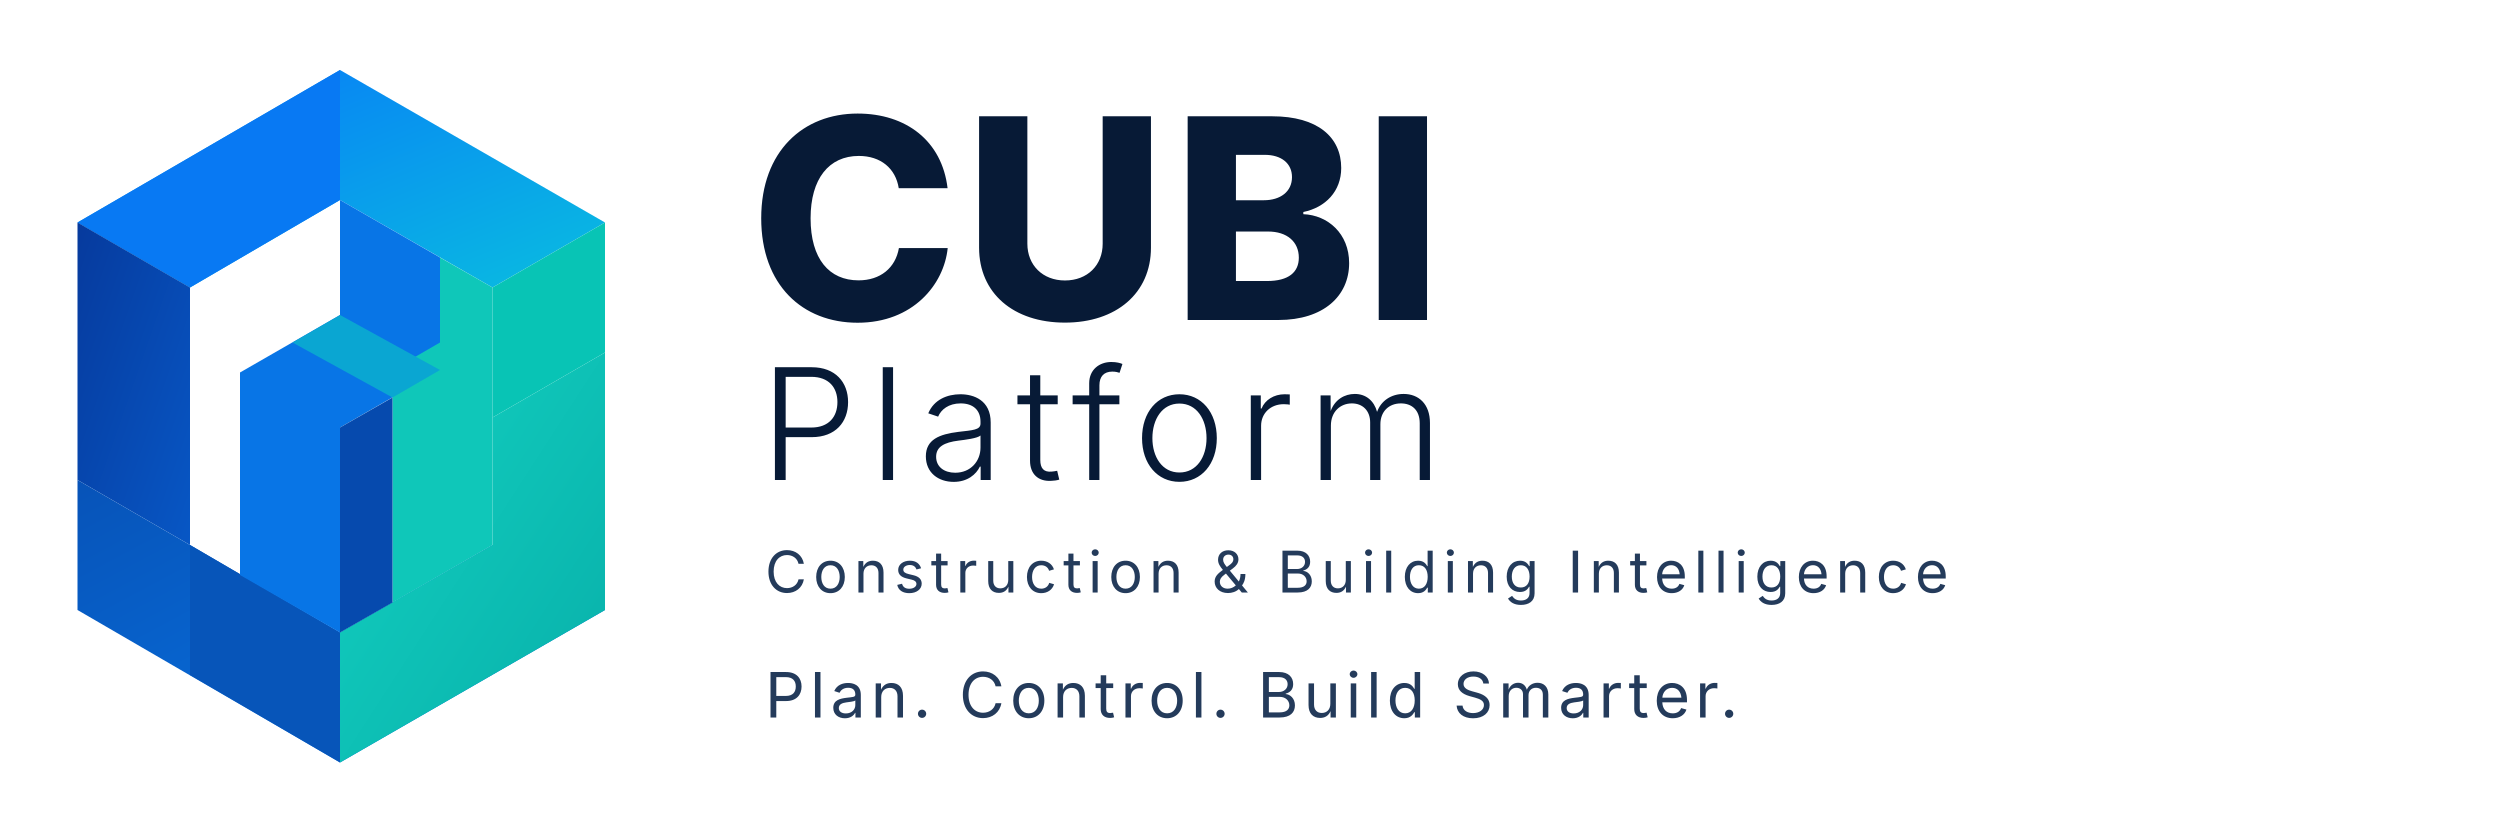
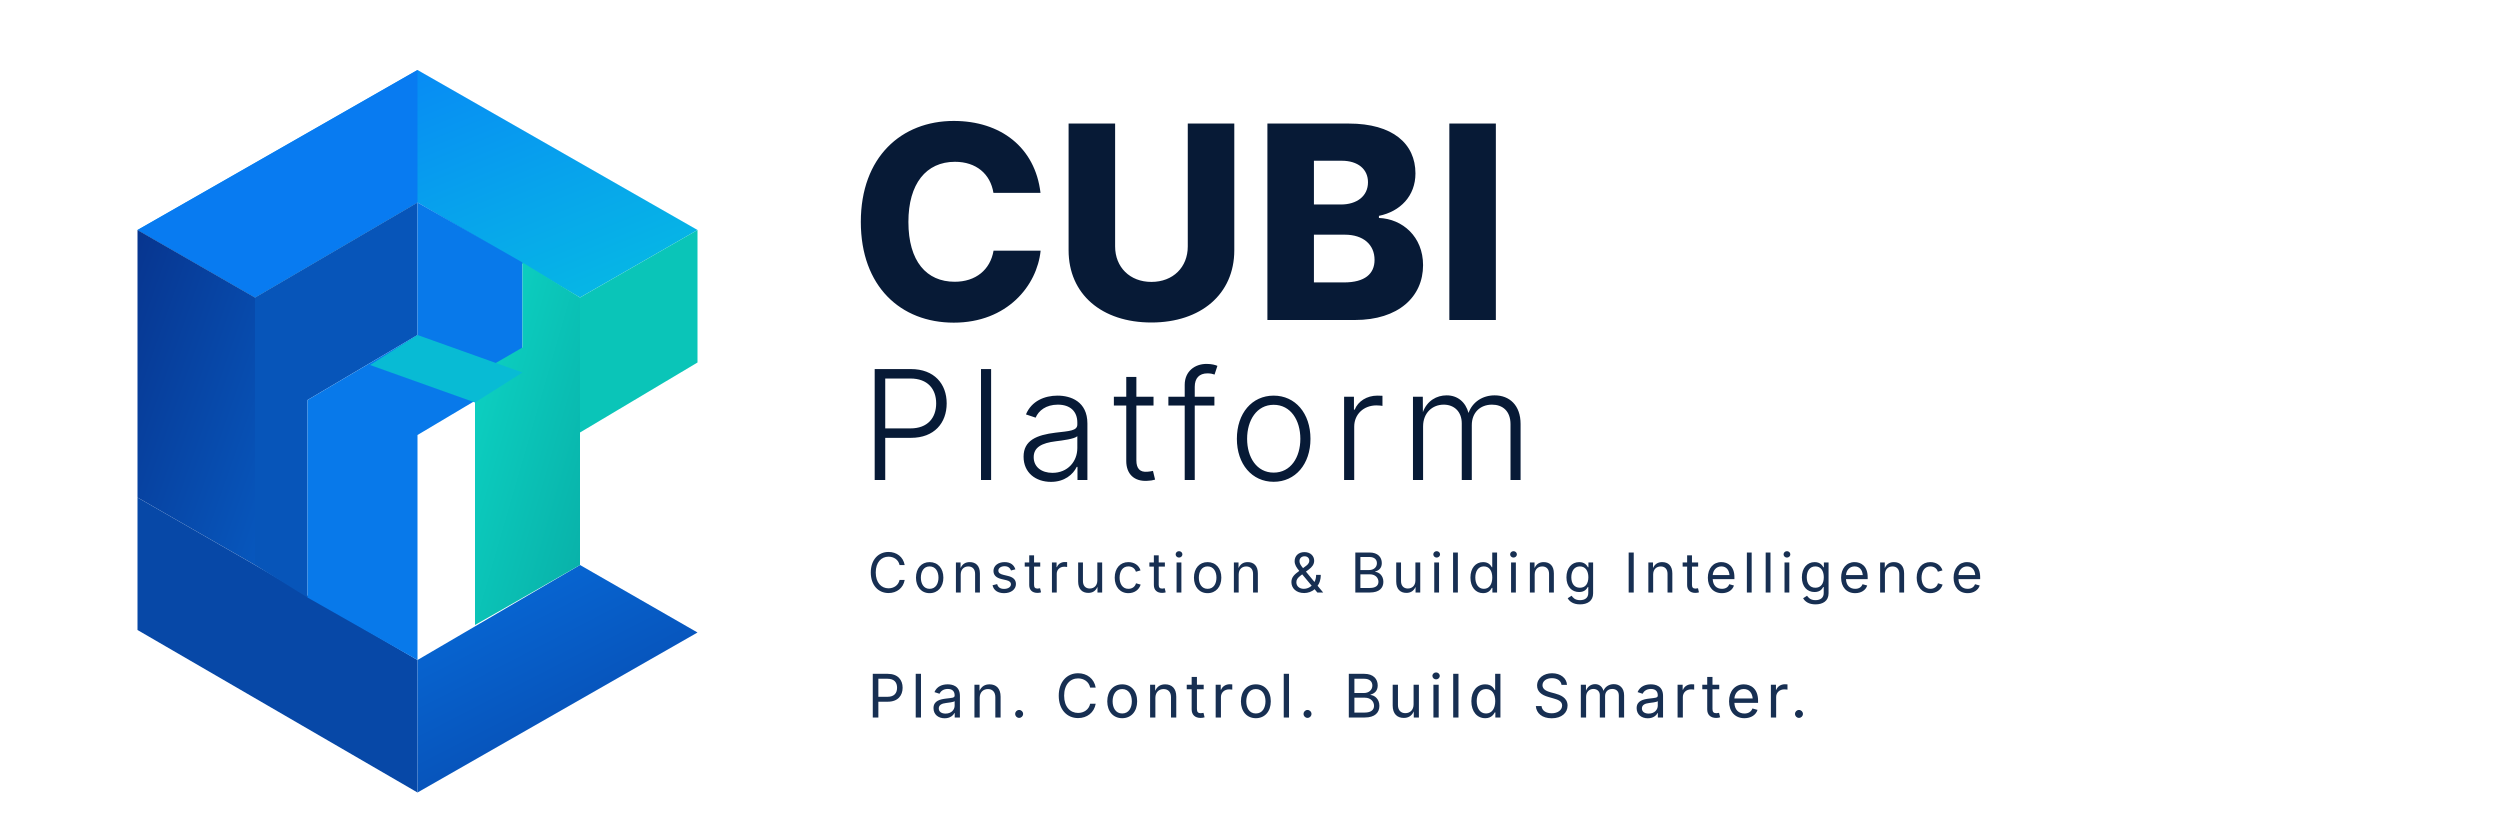
<svg xmlns="http://www.w3.org/2000/svg" viewBox="0 0 1000 330" role="img" aria-labelledby="title desc">
  <defs>
-     <linearGradient id="topBlue" x1="0" y1="0" x2="1" y2="1">
-       <stop stop-color="#0877F9" />
-       <stop offset="1" stop-color="#09BDE0" />
+     <linearGradient id="blueTop" x1="0" y1="0" x2="1" y2="1">
+       <stop stop-color="#087BFA" />
+       <stop offset="1" stop-color="#06BDE3" />
    </linearGradient>
-     <linearGradient id="leftBlue" x1="0" y1="0" x2="1" y2="1">
-       <stop stop-color="#063A9D" />
-       <stop offset="1" stop-color="#0757C5" />
+     <linearGradient id="blueSide" x1="0" y1="0" x2="1" y2="1">
+       <stop stop-color="#07358F" />
+       <stop offset="1" stop-color="#0757BD" />
    </linearGradient>
-     <linearGradient id="lowerBlue" x1="0" y1="0" x2="1" y2="1">
-       <stop stop-color="#0753B8" />
-       <stop offset="1" stop-color="#0878E9" />
+     <linearGradient id="blueFront" x1="0" y1="0" x2="1" y2="1">
+       <stop stop-color="#0876E8" />
+       <stop offset="1" stop-color="#0645A7" />
    </linearGradient>
-     <linearGradient id="teal" x1="0" y1="0" x2="1" y2="1">
-       <stop stop-color="#13D2C2" />
-       <stop offset="1" stop-color="#08AFA9" />
+     <linearGradient id="tealSide" x1="0" y1="0" x2="1" y2="1">
+       <stop stop-color="#0DD6C6" />
+       <stop offset="1" stop-color="#08AFA7" />
    </linearGradient>
  </defs>
-   <g transform="translate(24 28)">
-     <path d="M112 0 218 61 173 87 112 52 52 87 7 61Z" fill="url(#topBlue)" />
-     <path d="M112 0 112 52 52 87 7 61Z" fill="#0879F3" />
-     <path d="M7 61 52 87 52 190 7 164Z" fill="url(#leftBlue)" />
-     <path d="M7 164 52 190 112 225 173 190 218 216 112 277 7 216Z" fill="url(#lowerBlue)" />
-     <path d="M52 190 112 225 112 277 52 242Z" fill="#0755B9" />
-     <path d="M112 225 173 190 173 139 218 113 218 216 112 277Z" fill="url(#teal)" />
-     <path d="M112 52 152 75 152 120 112 143 112 225 72 202 72 121 112 98Z" fill="#0875E6" />
-     <path d="M152 75 173 87 173 190 133 213 133 120 152 109Z" fill="#0FC7B9" />
-     <path d="M112 98 152 120 133 131 93 109Z" fill="#0AA6D2" />
-     <path d="M112 143 133 131 133 213 112 225Z" fill="#064AAE" />
-     <path d="M173 87 218 61 218 113 173 139Z" fill="#08C4B5" />
+   <g transform="translate(35 28)">
+     <path d="M132 0 244 64 197 91 132 53 67 91 20 64Z" fill="url(#blueTop)" />
+     <path d="M132 0 132 53 67 91 20 64Z" fill="#087BF1" />
+     <path d="M20 64 67 91 67 198 20 171Z" fill="url(#blueSide)" />
+     <path d="M20 171 67 198 132 236 132 289 20 224Z" fill="#0748A7" />
+     <path d="M67 198 132 236 197 198 244 225 132 289 132 236Z" fill="url(#blueFront)" />
+     <path d="M67 91 132 53 132 106 88 132 88 211 67 198Z" fill="#0755B9" />
+     <path d="M132 53 174 77 174 121 132 146 132 236 88 211 88 132 132 106Z" fill="#0879EA" />
+     <path d="M174 77 197 91 197 198 155 222 155 122 174 111Z" fill="url(#tealSide)" />
+     <path d="M197 91 244 64 244 117 197 145Z" fill="#0AC5B8" />
+     <path d="M132 106 174 121 155 133 113 118Z" fill="#08BBD4" />
  </g>
-   <g fill="#071A36">
-     <text x="300" y="128" font-family="Montserrat, Inter, 'Segoe UI', Arial, sans-serif" font-size="112" font-weight="800" letter-spacing="2">CUBI</text>
-     <text x="304" y="192" font-family="Montserrat, Inter, 'Segoe UI', Arial, sans-serif" font-size="62" font-weight="300" letter-spacing="5">Platform</text>
-     <text x="306" y="237" font-family="Montserrat, Inter, 'Segoe UI', Arial, sans-serif" font-size="23" font-weight="400" letter-spacing="2.5" fill="#243B5B">Construction &amp; Building Intelligence</text>
-     <text x="306" y="287" font-family="Montserrat, Inter, 'Segoe UI', Arial, sans-serif" font-size="25" font-weight="400" letter-spacing="2.1" fill="#243B5B">Plan. Control. Build Smarter.</text>
+   <g>
+     <text x="340" y="128" font-family="Montserrat, Inter, 'Segoe UI', Arial, sans-serif" font-size="108" font-weight="800" letter-spacing="1" fill="#071A36">CUBI</text>
+     <text x="344" y="192" font-family="Montserrat, Inter, 'Segoe UI', Arial, sans-serif" font-size="61" font-weight="300" letter-spacing="5" fill="#071A36">Platform</text>
+     <text x="347" y="237" font-family="Montserrat, Inter, 'Segoe UI', Arial, sans-serif" font-size="22" font-weight="400" letter-spacing="2.2" fill="#172F52">Construction &amp; Building Intelligence</text>
+     <text x="347" y="287" font-family="Montserrat, Inter, 'Segoe UI', Arial, sans-serif" font-size="24" font-weight="400" letter-spacing="2.1" fill="#172F52">Plan. Control. Build Smarter.</text>
  </g>
</svg>
